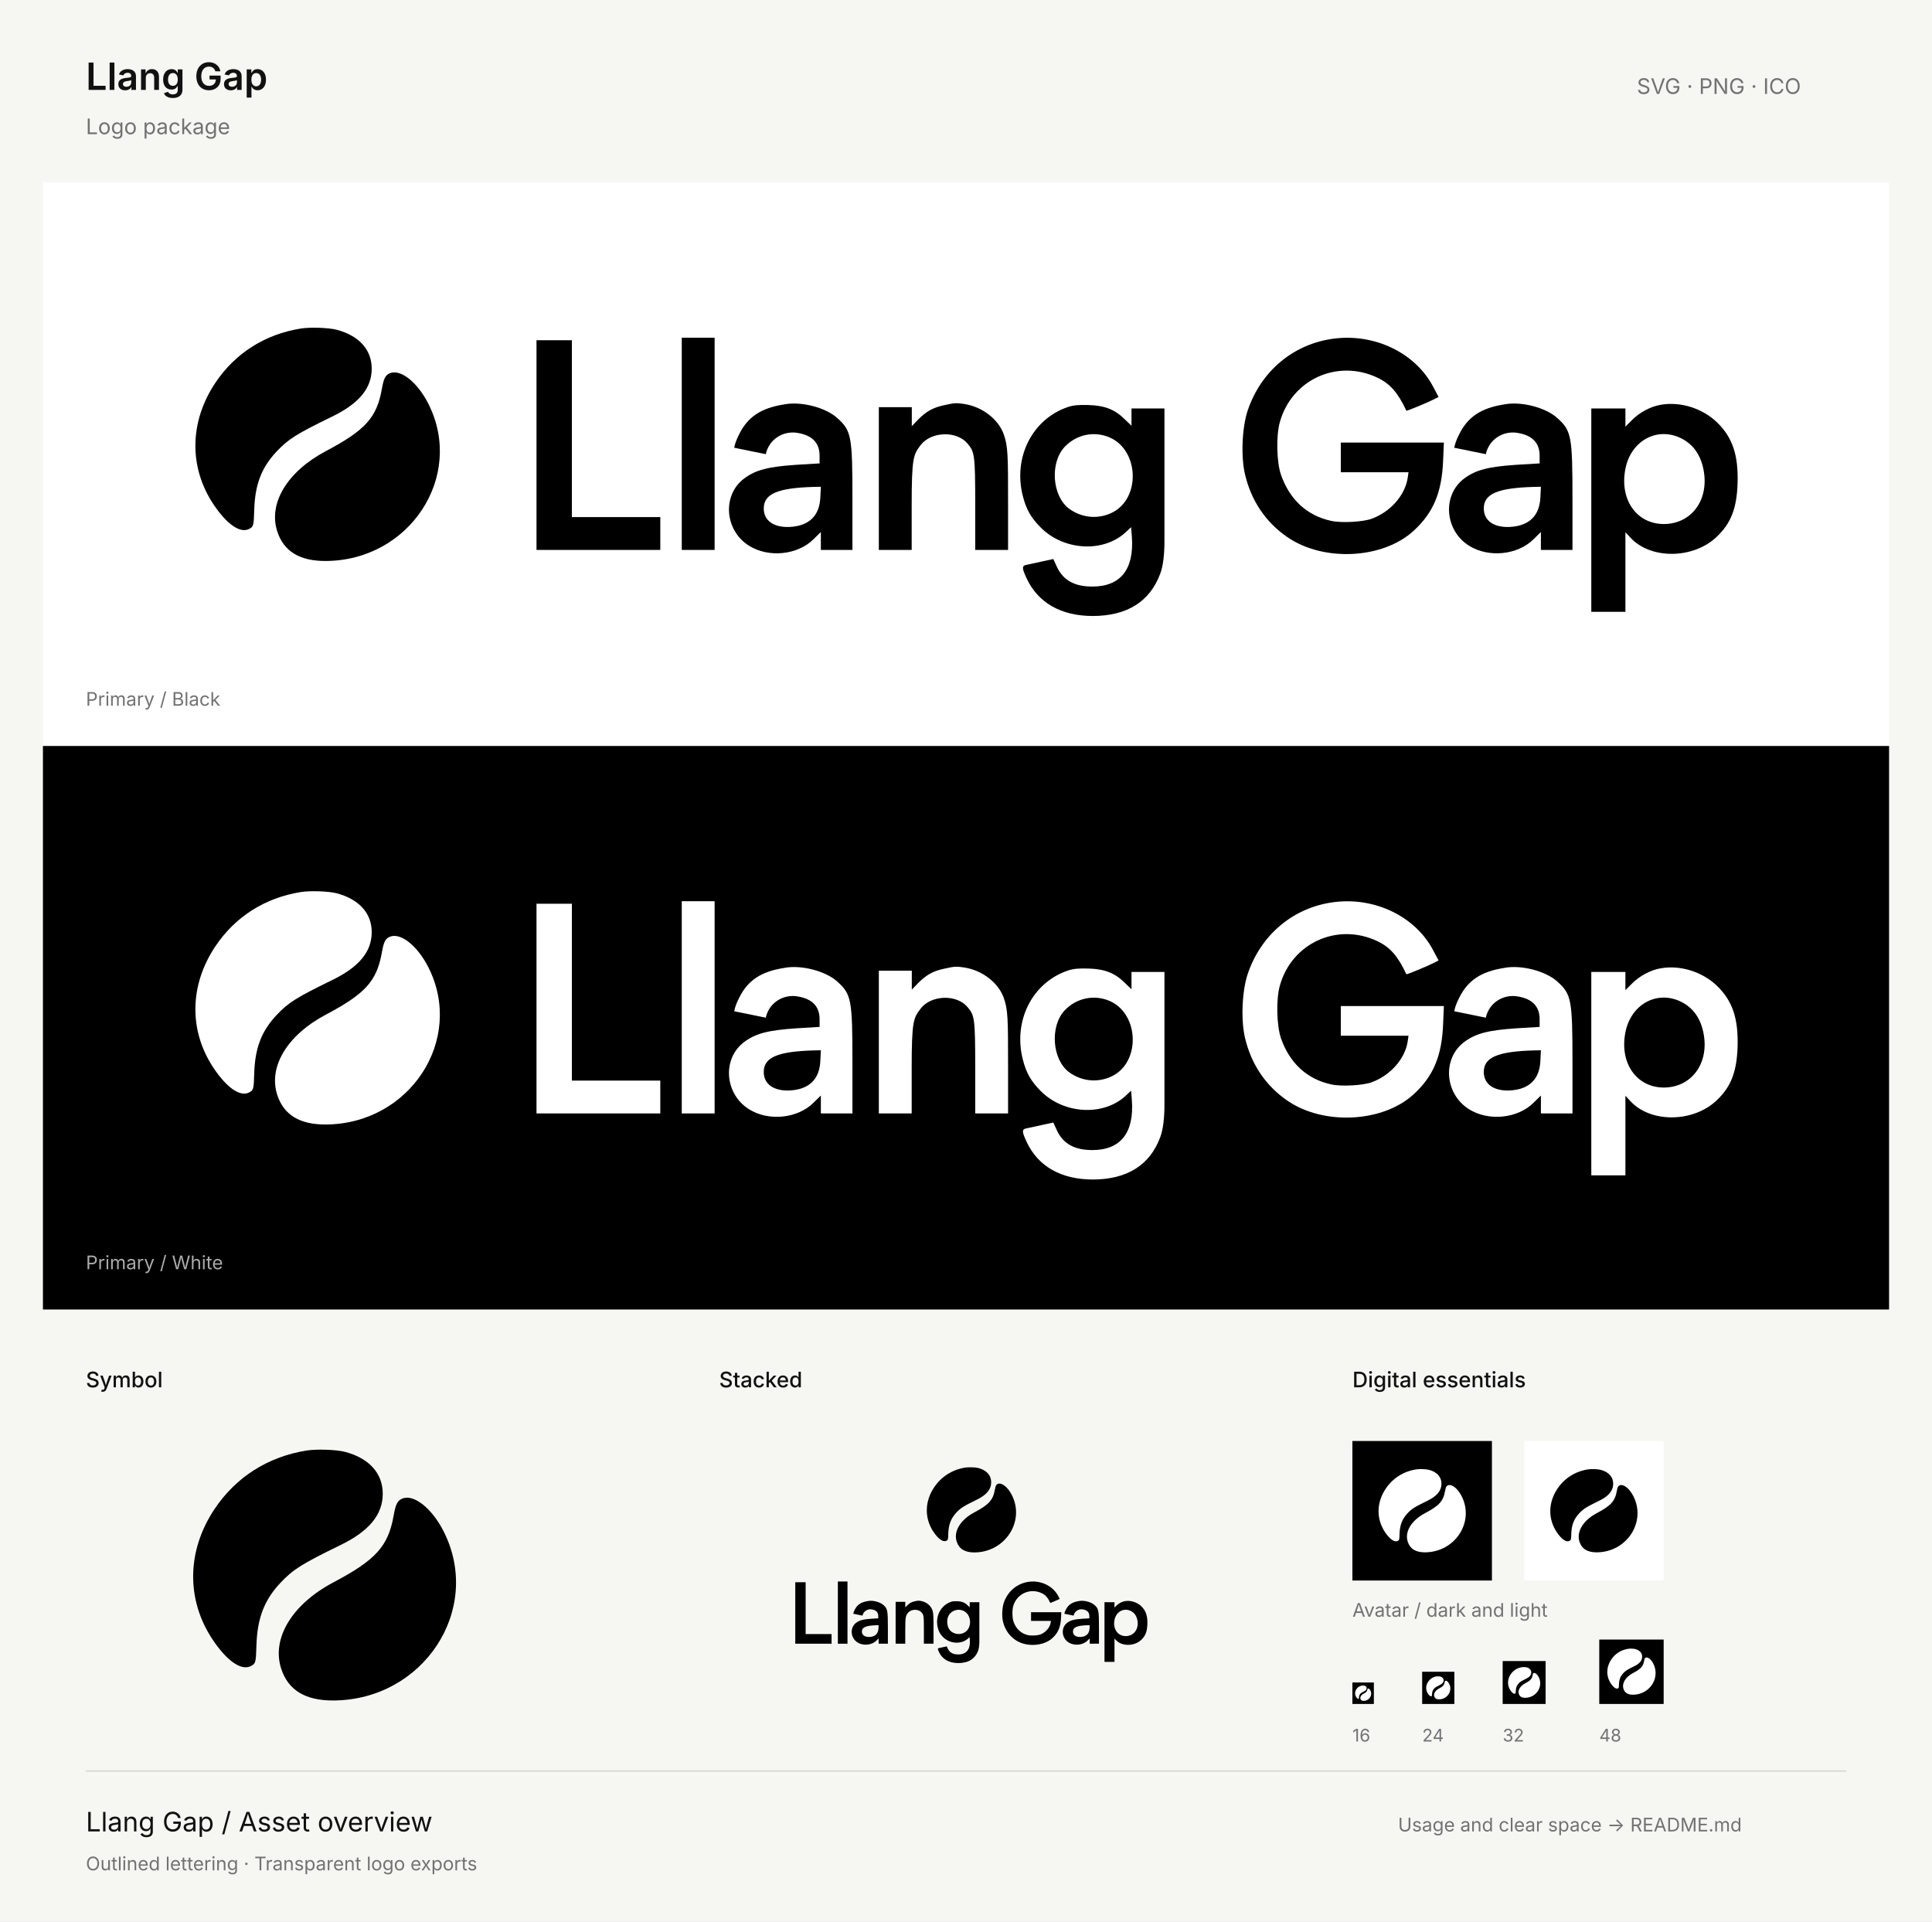
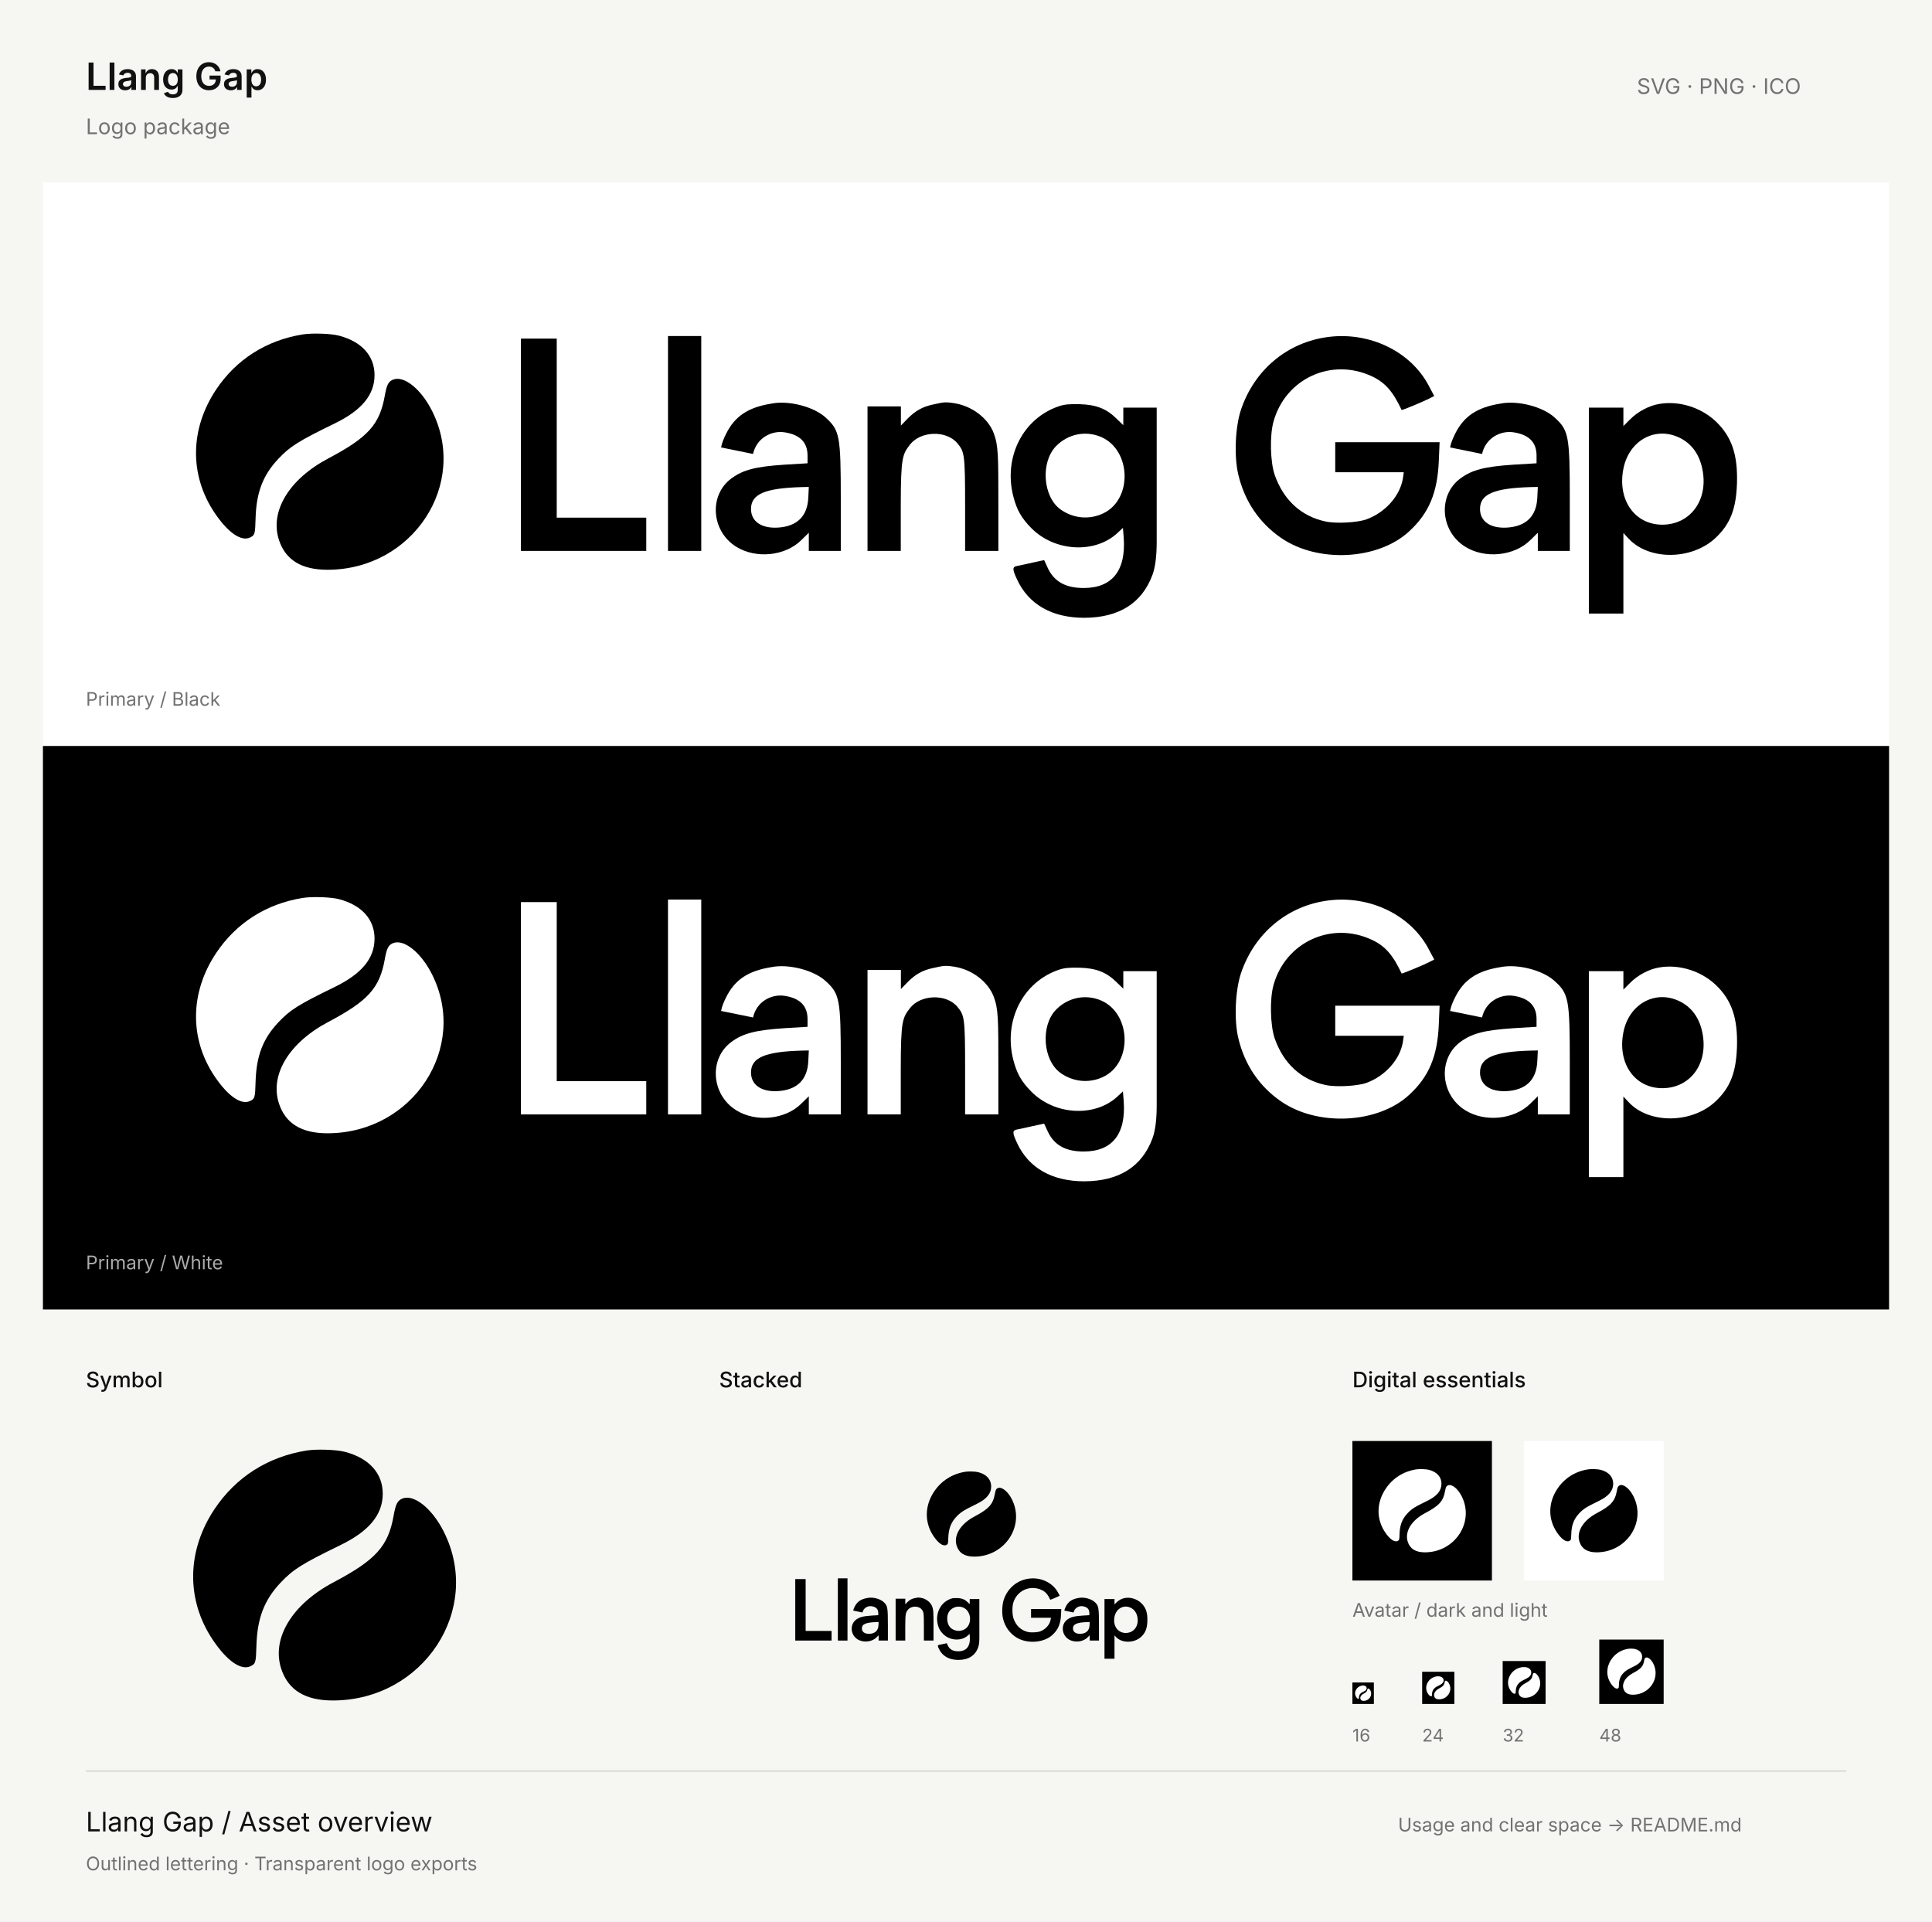
<svg xmlns="http://www.w3.org/2000/svg" width="1440" height="1432" viewBox="0 0 1440 1432" role="img" aria-label="Llang Gap logo package overview">
  <rect width="1440" height="1432" fill="#f6f6f3" />
  <g font-family="Inter, Helvetica, Arial, sans-serif">
    <text x="64" y="67" fill="#111111" font-size="28" font-weight="600">Llang Gap</text>
    <text x="64" y="100" fill="#727272" font-size="16" font-weight="400">Logo package</text>
    <text x="1220" y="70" fill="#727272" font-size="16" font-weight="400">SVG · PNG · ICO</text>
    <rect x="32" y="136" width="1376" height="420" fill="#ffffff" />
-     <svg x="108" y="173" width="1224" height="357" viewBox="0 0 1300 308" fill="#000000" fill-rule="evenodd" role="img" aria-label="Llang Gap">
-       <g transform="translate(40 40) scale(0.5)">
+     <svg x="108" y="173" width="1224" height="357" viewBox="0 0 1284 308" fill="#000000" fill-rule="evenodd" role="img" aria-label="Llang Gap">
+       <g transform="translate(40 46) scale(0.5)">
        <path d="M166.70 1.50 C109.80 10.70 62.90 40.60 31.50 87.50 C-9.60 149.00 -10.60 221.10 28.70 280.00 C49.50 311.10 70.50 325.80 84.50 319.00 C91.90 315.40 92.40 313.90 93.10 288.50 C94.30 248.50 104.60 221.50 128.70 196.00 C147.10 176.50 160.00 168.40 216.20 141.00 C259.00 120.30 279.10 96.00 279.10 65.00 C279.10 35.00 259.00 12.70 223.50 3.40 C210.90 0.10 181.50 -0.90 166.70 1.50 Z M307.50 72.40 C300.60 75.50 298.10 80.50 295.10 97.50 C287.10 142.40 269.00 162.50 206.60 195.50 C145.30 227.90 114.90 278.40 129.70 323.10 C140.00 354.30 165.10 369.60 206.00 369.50 C339.00 369.10 426.60 235.60 369.00 121.00 C351.60 86.30 324.40 64.90 307.50 72.40 Z" />
      </g>
-       <g transform="translate(310 48)">
+       <g transform="translate(294 48)">
        <path d="M631.50 0.70 C599.50 4.70 573.60 26.20 563.00 57.60 C558.50 71.10 557.50 94.10 560.90 108.30 C565.80 129.10 577.30 146.10 594.30 157.80 C622.90 177.60 670.00 175.30 694.40 152.80 C710.00 138.50 716.70 122.50 717.70 97.20 L718.30 83 H636.70 V106.50 H690.30 L689.60 111.30 C687.40 124.90 675.90 137.90 661.20 143.30 C654.10 145.90 637.10 146.80 629.10 145.00 C610.00 140.90 596.20 128.20 589.30 108.40 C585.90 98.30 585.40 77.90 588.40 67.00 C597.70 33.20 633.90 16.60 665.60 31.60 C675.70 36.40 681.80 43.30 688.60 57.80 C688.80 58.20 705.10 51.50 710.20 48.90 L714.10 46.90 L709.90 39.00 C696.00 12.30 664.00 -3.40 631.50 0.70 Z" />
        <path d="M115 0 H141 V168 H115 Z" />
        <path d="M0 2 H28 V142 H98 V168 H0 Z" />
        <path d="M195.5 52.9 C177.6 55.8 167.3 62.7 160.5 76.3 C158.4 80.5 157.2 83.5 156.5 87.1 L181.5 92.2 C184.1 80.2 195.4 73.6 206.3 75.3 C218.3 77.2 224.1 83.2 224.1 93.5 V99.5 L205.8 100.6 C183.5 102.1 173.7 104.6 164.6 111.3 C146.9 124.3 148.7 152.3 168.1 164.6 C183.6 174.4 206.7 172.1 219.3 159.5 L225.1 153.8 V168 H250.1 V127.8 C250.1 77.8 249.3 73.7 238.1 63.6 C229.1 55.4 209.5 50.0 195.5 52.9 Z M225.1 118 L219.8 118.1 C190.8 118.9 179.9 123.6 179.9 135.2 C179.9 144.8 187.8 150.4 200.5 149.8 C215.8 149 224.1 141 224.7 126.2 Z" />
        <path d="M322.4 53.5 C313.9 55.3 308.5 58.4 302.3 64.6 L297.1 70 V55 H271 V168 H297 V132.5 C297 94.1 298.5 92.5 304.1 85 C312.5 74.1 332.7 73.5 341.3 83.9 C346.7 90.5 347.3 92 347.3 131.9 V168 H373.3 V131.5 C373.3 93.4 373.3 85.6 369.7 76 C365.3 64.3 352.8 54.7 338.8 52.5 C331 51.3 330.1 51.9 322.4 53.5 Z" />
        <path transform="translate(570 0)" d="M195.5 52.9 C177.6 55.8 167.3 62.7 160.5 76.3 C158.4 80.5 157.2 83.5 156.5 87.1 L181.5 92.2 C184.1 80.2 195.4 73.6 206.3 75.3 C218.3 77.2 224.1 83.2 224.1 93.5 V99.5 L205.8 100.6 C183.5 102.1 173.7 104.6 164.6 111.3 C146.9 124.3 148.7 152.3 168.1 164.6 C183.6 174.4 206.7 172.1 219.3 159.5 L225.1 153.8 V168 H250.1 V127.8 C250.1 77.8 249.3 73.7 238.1 63.6 C229.1 55.4 209.5 50.0 195.5 52.9 Z M225.1 118 L219.8 118.1 C190.8 118.9 179.9 123.6 179.9 135.2 C179.9 144.8 187.8 150.4 200.5 149.8 C215.8 149 224.1 141 224.7 126.2 Z" />
        <path d="M890.00 53.10 C882.10 54.40 873.20 59.10 867.20 65.20 L862.00 70.40 V56 H835 V217 H862 V154 L866.00 158.30 C882.00 175.70 915.90 175.30 934.40 157.50 C945.60 146.80 950.10 135.20 950.80 115.40 C951.50 92.80 946.80 78.80 934.30 66.80 C922.70 55.80 905.50 50.40 890.00 53.10 Z M904.80 79.00 C915.40 83.70 922.00 92.90 924.10 106.00 C927.90 129.10 913.90 147.40 892.50 147.50 C870.80 147.50 857.20 128.10 862.00 103.80 C866.20 82.20 886.00 70.70 904.80 79.00 Z" />
        <path d="M420.90 54.80 C392.60 64.20 377.10 94.60 385.00 125.40 C387.70 135.90 391.30 142.30 399.00 150.10 C417.20 168.60 448.60 170.40 466.30 154.10 L470.70 150.00 L471.30 157.50 C473.20 183.30 462.40 197.00 440.00 197.00 C426.00 197.00 417.10 192.10 412.10 181.70 L409.10 175.20 L400.30 177.10 C395.50 178.20 390.00 179.40 388.30 179.70 C384.10 180.40 384.10 182.10 387.90 190.30 C396.90 209.80 415.20 220.30 440.50 220.30 C467.60 220.20 485.60 208.90 493.80 186.70 C496.10 180.50 497.10 171.50 497.10 161 V56 H471 V69.70 L465.90 64.80 C458.00 56.90 450.00 53.70 437.10 53.30 C428.80 53.10 425.30 53.40 420.90 54.80 Z M453.80 79.00 C477.20 89.30 478.30 127.40 455.60 138.50 C444.60 143.90 431.80 142.70 421.80 135.50 C408.10 125.50 406.20 98.80 418.30 86.20 C427.70 76.50 441.60 73.70 453.80 79.00 Z" />
      </g>
    </svg>
    <text x="64" y="526" fill="#727272" font-size="14" font-weight="400">Primary / Black</text>
    <rect x="32" y="556" width="1376" height="420" fill="#000000" />
-     <svg x="108" y="593" width="1224" height="357" viewBox="0 0 1300 308" fill="#ffffff" fill-rule="evenodd" role="img" aria-label="Llang Gap">
-       <g transform="translate(40 40) scale(0.5)">
+     <svg x="108" y="593" width="1224" height="357" viewBox="0 0 1284 308" fill="#ffffff" fill-rule="evenodd" role="img" aria-label="Llang Gap">
+       <g transform="translate(40 46) scale(0.5)">
        <path d="M166.70 1.50 C109.80 10.70 62.90 40.60 31.50 87.50 C-9.60 149.00 -10.60 221.10 28.70 280.00 C49.50 311.10 70.50 325.80 84.50 319.00 C91.90 315.40 92.40 313.90 93.10 288.50 C94.30 248.50 104.60 221.50 128.70 196.00 C147.10 176.50 160.00 168.40 216.20 141.00 C259.00 120.30 279.10 96.00 279.10 65.00 C279.10 35.00 259.00 12.70 223.50 3.40 C210.90 0.10 181.50 -0.90 166.70 1.50 Z M307.50 72.40 C300.60 75.50 298.10 80.50 295.10 97.50 C287.10 142.40 269.00 162.50 206.60 195.50 C145.30 227.90 114.90 278.40 129.70 323.10 C140.00 354.30 165.10 369.60 206.00 369.50 C339.00 369.10 426.60 235.60 369.00 121.00 C351.60 86.30 324.40 64.90 307.50 72.40 Z" />
      </g>
-       <g transform="translate(310 48)">
+       <g transform="translate(294 48)">
        <path d="M631.50 0.70 C599.50 4.70 573.60 26.20 563.00 57.60 C558.50 71.10 557.50 94.10 560.90 108.30 C565.80 129.10 577.30 146.10 594.30 157.80 C622.90 177.60 670.00 175.30 694.40 152.80 C710.00 138.50 716.70 122.50 717.70 97.20 L718.30 83 H636.70 V106.50 H690.30 L689.60 111.30 C687.40 124.90 675.90 137.90 661.20 143.30 C654.10 145.90 637.10 146.80 629.10 145.00 C610.00 140.90 596.20 128.20 589.30 108.40 C585.90 98.30 585.40 77.90 588.40 67.00 C597.70 33.20 633.90 16.60 665.60 31.60 C675.70 36.40 681.80 43.30 688.60 57.80 C688.80 58.20 705.10 51.50 710.20 48.90 L714.10 46.90 L709.90 39.00 C696.00 12.30 664.00 -3.40 631.50 0.70 Z" />
        <path d="M115 0 H141 V168 H115 Z" />
        <path d="M0 2 H28 V142 H98 V168 H0 Z" />
        <path d="M195.5 52.9 C177.6 55.8 167.3 62.7 160.5 76.3 C158.4 80.5 157.2 83.5 156.5 87.1 L181.5 92.2 C184.1 80.2 195.4 73.6 206.3 75.3 C218.3 77.2 224.1 83.2 224.1 93.5 V99.5 L205.8 100.6 C183.5 102.1 173.7 104.6 164.6 111.3 C146.9 124.3 148.7 152.3 168.1 164.6 C183.6 174.4 206.7 172.1 219.3 159.5 L225.1 153.8 V168 H250.1 V127.8 C250.1 77.8 249.3 73.7 238.1 63.6 C229.1 55.4 209.5 50.0 195.5 52.9 Z M225.1 118 L219.8 118.1 C190.8 118.9 179.9 123.6 179.9 135.2 C179.9 144.8 187.8 150.4 200.5 149.8 C215.8 149 224.1 141 224.7 126.2 Z" />
        <path d="M322.4 53.5 C313.9 55.3 308.5 58.4 302.3 64.6 L297.1 70 V55 H271 V168 H297 V132.5 C297 94.1 298.5 92.5 304.1 85 C312.5 74.1 332.7 73.5 341.3 83.9 C346.7 90.5 347.3 92 347.3 131.9 V168 H373.3 V131.5 C373.3 93.4 373.3 85.6 369.7 76 C365.3 64.3 352.8 54.7 338.8 52.5 C331 51.3 330.1 51.9 322.4 53.5 Z" />
        <path transform="translate(570 0)" d="M195.5 52.9 C177.6 55.8 167.3 62.7 160.5 76.3 C158.4 80.5 157.2 83.5 156.5 87.1 L181.5 92.2 C184.1 80.2 195.4 73.6 206.3 75.3 C218.3 77.2 224.1 83.2 224.1 93.5 V99.5 L205.8 100.6 C183.5 102.1 173.7 104.6 164.6 111.3 C146.9 124.3 148.7 152.3 168.1 164.6 C183.6 174.4 206.7 172.1 219.3 159.5 L225.1 153.8 V168 H250.1 V127.8 C250.1 77.8 249.3 73.7 238.1 63.6 C229.1 55.4 209.5 50.0 195.5 52.9 Z M225.1 118 L219.8 118.1 C190.8 118.9 179.9 123.6 179.9 135.2 C179.9 144.8 187.8 150.4 200.5 149.8 C215.8 149 224.1 141 224.7 126.2 Z" />
        <path d="M890.00 53.10 C882.10 54.40 873.20 59.10 867.20 65.20 L862.00 70.40 V56 H835 V217 H862 V154 L866.00 158.30 C882.00 175.70 915.90 175.30 934.40 157.50 C945.60 146.80 950.10 135.20 950.80 115.40 C951.50 92.80 946.80 78.80 934.30 66.80 C922.70 55.80 905.50 50.40 890.00 53.10 Z M904.80 79.00 C915.40 83.70 922.00 92.90 924.10 106.00 C927.90 129.10 913.90 147.40 892.50 147.50 C870.80 147.50 857.20 128.10 862.00 103.80 C866.20 82.20 886.00 70.70 904.80 79.00 Z" />
        <path d="M420.90 54.80 C392.60 64.20 377.10 94.60 385.00 125.40 C387.70 135.90 391.30 142.30 399.00 150.10 C417.20 168.60 448.60 170.40 466.30 154.10 L470.70 150.00 L471.30 157.50 C473.20 183.30 462.40 197.00 440.00 197.00 C426.00 197.00 417.10 192.10 412.10 181.70 L409.10 175.20 L400.30 177.10 C395.50 178.20 390.00 179.40 388.30 179.70 C384.10 180.40 384.10 182.10 387.90 190.30 C396.90 209.80 415.20 220.30 440.50 220.30 C467.60 220.20 485.60 208.90 493.80 186.70 C496.10 180.50 497.10 171.50 497.10 161 V56 H471 V69.70 L465.90 64.80 C458.00 56.90 450.00 53.70 437.10 53.30 C428.80 53.10 425.30 53.40 420.90 54.80 Z M453.80 79.00 C477.20 89.30 478.30 127.40 455.60 138.50 C444.60 143.90 431.80 142.70 421.80 135.50 C408.10 125.50 406.20 98.80 418.30 86.20 C427.70 76.50 441.60 73.70 453.80 79.00 Z" />
      </g>
    </svg>
    <text x="64" y="946" fill="#aaaaaa" font-size="14" font-weight="400">Primary / White</text>
    <text x="64" y="1034" fill="#111111" font-size="16" font-weight="500">Symbol</text>
    <text x="536" y="1034" fill="#111111" font-size="16" font-weight="500">Stacked</text>
    <text x="1008" y="1034" fill="#111111" font-size="16" font-weight="500">Digital essentials</text>
    <svg x="130" y="1062" width="224" height="224" viewBox="0 0 512 512" fill="#000000" fill-rule="evenodd" role="img" aria-label="Llang Gap mark">
      <g transform="translate(32 42) scale(1.157)">
        <path d="M166.70 1.50 C109.80 10.70 62.90 40.60 31.50 87.50 C-9.60 149.00 -10.60 221.10 28.70 280.00 C49.50 311.10 70.50 325.80 84.50 319.00 C91.90 315.40 92.40 313.90 93.10 288.50 C94.30 248.50 104.60 221.50 128.70 196.00 C147.10 176.50 160.00 168.40 216.20 141.00 C259.00 120.30 279.10 96.00 279.10 65.00 C279.10 35.00 259.00 12.70 223.50 3.40 C210.90 0.10 181.50 -0.90 166.70 1.50 Z M307.50 72.40 C300.60 75.50 298.10 80.50 295.10 97.50 C287.10 142.40 269.00 162.50 206.60 195.50 C145.30 227.90 114.90 278.40 129.70 323.10 C140.00 354.30 165.10 369.60 206.00 369.50 C339.00 369.10 426.60 235.60 369.00 121.00 C351.60 86.30 324.40 64.90 307.50 72.40 Z" />
      </g>
    </svg>
-     <svg x="574" y="1042" width="300" height="250" viewBox="0 0 768 456" fill="#000000" fill-rule="evenodd" role="img" aria-label="Llang Gap">
-       <g transform="translate(299 40) scale(0.44)">
+     <svg x="574" y="1042" width="300" height="250" viewBox="0 0 768 432" fill="#000000" fill-rule="evenodd" role="img" aria-label="Llang Gap">
+       <g transform="translate(299 36) scale(0.44)">
        <path d="M166.70 1.50 C109.80 10.70 62.90 40.60 31.50 87.50 C-9.60 149.00 -10.60 221.10 28.70 280.00 C49.50 311.10 70.50 325.80 84.50 319.00 C91.90 315.40 92.40 313.90 93.10 288.50 C94.30 248.50 104.60 221.50 128.70 196.00 C147.10 176.50 160.00 168.40 216.20 141.00 C259.00 120.30 279.10 96.00 279.10 65.00 C279.10 35.00 259.00 12.70 223.50 3.40 C210.90 0.10 181.50 -0.90 166.70 1.50 Z M307.50 72.40 C300.60 75.50 298.10 80.50 295.10 97.50 C287.10 142.40 269.00 162.50 206.60 195.50 C145.30 227.90 114.90 278.40 129.70 323.10 C140.00 354.30 165.10 369.60 206.00 369.50 C339.00 369.10 426.60 235.60 369.00 121.00 C351.60 86.30 324.40 64.90 307.50 72.40 Z" />
      </g>
-       <g transform="translate(48 258) scale(0.7066)">
+       <g transform="translate(48 240) scale(0.7066)">
        <path d="M631.50 0.70 C599.50 4.70 573.60 26.20 563.00 57.60 C558.50 71.10 557.50 94.10 560.90 108.30 C565.80 129.10 577.30 146.10 594.30 157.80 C622.90 177.60 670.00 175.30 694.40 152.80 C710.00 138.50 716.70 122.50 717.70 97.20 L718.30 83 H636.70 V106.50 H690.30 L689.60 111.30 C687.40 124.90 675.90 137.90 661.20 143.30 C654.10 145.90 637.10 146.80 629.10 145.00 C610.00 140.90 596.20 128.20 589.30 108.40 C585.90 98.30 585.40 77.90 588.40 67.00 C597.70 33.20 633.90 16.60 665.60 31.60 C675.70 36.40 681.80 43.30 688.60 57.80 C688.80 58.20 705.10 51.50 710.20 48.90 L714.10 46.90 L709.90 39.00 C696.00 12.30 664.00 -3.40 631.50 0.70 Z" />
        <path d="M115 0 H141 V168 H115 Z" />
        <path d="M0 2 H28 V142 H98 V168 H0 Z" />
        <path d="M195.5 52.9 C177.6 55.8 167.3 62.7 160.5 76.3 C158.4 80.5 157.2 83.5 156.5 87.1 L181.5 92.2 C184.1 80.2 195.4 73.6 206.3 75.3 C218.3 77.2 224.1 83.2 224.1 93.5 V99.5 L205.8 100.6 C183.5 102.1 173.7 104.6 164.6 111.3 C146.9 124.3 148.7 152.3 168.1 164.6 C183.6 174.4 206.7 172.1 219.3 159.5 L225.1 153.8 V168 H250.1 V127.8 C250.1 77.8 249.3 73.7 238.1 63.6 C229.1 55.4 209.5 50.0 195.5 52.9 Z M225.1 118 L219.8 118.1 C190.8 118.9 179.9 123.6 179.9 135.2 C179.9 144.8 187.8 150.4 200.5 149.8 C215.8 149 224.1 141 224.7 126.2 Z" />
        <path d="M322.4 53.5 C313.9 55.3 308.5 58.4 302.3 64.6 L297.1 70 V55 H271 V168 H297 V132.5 C297 94.1 298.5 92.5 304.1 85 C312.5 74.1 332.7 73.5 341.3 83.9 C346.7 90.5 347.3 92 347.3 131.9 V168 H373.3 V131.5 C373.3 93.4 373.3 85.6 369.7 76 C365.3 64.3 352.8 54.7 338.8 52.5 C331 51.3 330.1 51.9 322.4 53.5 Z" />
        <path transform="translate(570 0)" d="M195.5 52.9 C177.6 55.8 167.3 62.7 160.5 76.3 C158.4 80.5 157.2 83.5 156.5 87.1 L181.5 92.2 C184.1 80.2 195.4 73.6 206.3 75.3 C218.3 77.2 224.1 83.2 224.1 93.5 V99.5 L205.8 100.6 C183.5 102.1 173.7 104.6 164.6 111.3 C146.9 124.3 148.7 152.3 168.1 164.6 C183.6 174.4 206.7 172.1 219.3 159.5 L225.1 153.8 V168 H250.1 V127.8 C250.1 77.8 249.3 73.7 238.1 63.6 C229.1 55.4 209.5 50.0 195.5 52.9 Z M225.1 118 L219.8 118.1 C190.8 118.9 179.9 123.6 179.9 135.2 C179.9 144.8 187.8 150.4 200.5 149.8 C215.8 149 224.1 141 224.7 126.2 Z" />
        <path d="M890.00 53.10 C882.10 54.40 873.20 59.10 867.20 65.20 L862.00 70.40 V56 H835 V217 H862 V154 L866.00 158.30 C882.00 175.70 915.90 175.30 934.40 157.50 C945.60 146.80 950.10 135.20 950.80 115.40 C951.50 92.80 946.80 78.80 934.30 66.80 C922.70 55.80 905.50 50.40 890.00 53.10 Z M904.80 79.00 C915.40 83.70 922.00 92.90 924.10 106.00 C927.90 129.10 913.90 147.40 892.50 147.50 C870.80 147.50 857.20 128.10 862.00 103.80 C866.20 82.20 886.00 70.70 904.80 79.00 Z" />
        <path d="M420.90 54.80 C392.60 64.20 377.10 94.60 385.00 125.40 C387.70 135.90 391.30 142.30 399.00 150.10 C417.20 168.60 448.60 170.40 466.30 154.10 L470.70 150.00 L471.30 157.50 C473.20 183.30 462.40 197.00 440.00 197.00 C426.00 197.00 417.10 192.10 412.10 181.70 L409.10 175.20 L400.30 177.10 C395.50 178.20 390.00 179.40 388.30 179.70 C384.10 180.40 384.10 182.10 387.90 190.30 C396.90 209.80 415.20 220.30 440.50 220.30 C467.60 220.20 485.60 208.90 493.80 186.70 C496.10 180.50 497.10 171.50 497.10 161 V56 H471 V69.70 L465.90 64.80 C458.00 56.90 450.00 53.70 437.10 53.30 C428.80 53.10 425.30 53.40 420.90 54.80 Z M453.80 79.00 C477.20 89.30 478.30 127.40 455.60 138.50 C444.60 143.90 431.80 142.70 421.80 135.50 C408.10 125.50 406.20 98.80 418.30 86.20 C427.70 76.50 441.60 73.70 453.80 79.00 Z" />
      </g>
    </svg>
    <svg x="1008" y="1074" width="104" height="104" viewBox="0 0 512 512" fill="#ffffff" fill-rule="evenodd" role="img" aria-label="Llang Gap avatar">
      <path fill="#000000" d="M0 0H512V512H0Z" />
      <g transform="translate(96 103) scale(0.827)">
        <path d="M166.70 1.50 C109.80 10.70 62.90 40.60 31.50 87.50 C-9.60 149.00 -10.60 221.10 28.70 280.00 C49.50 311.10 70.50 325.80 84.50 319.00 C91.90 315.40 92.40 313.90 93.10 288.50 C94.30 248.50 104.60 221.50 128.70 196.00 C147.10 176.50 160.00 168.40 216.20 141.00 C259.00 120.30 279.10 96.00 279.10 65.00 C279.10 35.00 259.00 12.70 223.50 3.40 C210.90 0.10 181.50 -0.90 166.70 1.50 Z M307.50 72.40 C300.60 75.50 298.10 80.50 295.10 97.50 C287.10 142.40 269.00 162.50 206.60 195.50 C145.30 227.90 114.90 278.40 129.70 323.10 C140.00 354.30 165.10 369.60 206.00 369.50 C339.00 369.10 426.60 235.60 369.00 121.00 C351.60 86.30 324.40 64.90 307.50 72.40 Z" />
      </g>
    </svg>
    <svg x="1136" y="1074" width="104" height="104" viewBox="0 0 512 512" fill="#000000" fill-rule="evenodd" role="img" aria-label="Llang Gap avatar">
      <path fill="#ffffff" d="M0 0H512V512H0Z" />
      <g transform="translate(96 103) scale(0.827)">
        <path d="M166.70 1.50 C109.80 10.70 62.90 40.60 31.50 87.50 C-9.60 149.00 -10.60 221.10 28.70 280.00 C49.50 311.10 70.50 325.80 84.50 319.00 C91.90 315.40 92.40 313.90 93.10 288.50 C94.30 248.50 104.60 221.50 128.70 196.00 C147.10 176.50 160.00 168.40 216.20 141.00 C259.00 120.30 279.10 96.00 279.10 65.00 C279.10 35.00 259.00 12.70 223.50 3.40 C210.90 0.10 181.50 -0.90 166.70 1.50 Z M307.50 72.40 C300.60 75.50 298.10 80.50 295.10 97.50 C287.10 142.40 269.00 162.50 206.60 195.50 C145.30 227.90 114.90 278.40 129.70 323.10 C140.00 354.30 165.10 369.60 206.00 369.50 C339.00 369.10 426.60 235.60 369.00 121.00 C351.60 86.30 324.40 64.90 307.50 72.40 Z" />
      </g>
    </svg>
    <text x="1008" y="1205" fill="#727272" font-size="14" font-weight="400">Avatar / dark and light</text>
    <svg x="1008" y="1254" width="16" height="16" viewBox="0 0 512 512" fill="#ffffff" fill-rule="evenodd" role="img" aria-label="Llang Gap">
      <path fill="#000000" d="M0 0H512V512H0Z" />
      <g transform="translate(64 72) scale(0.992)">
        <path d="M166.70 1.50 C109.80 10.70 62.90 40.60 31.50 87.50 C-9.60 149.00 -10.60 221.10 28.70 280.00 C49.50 311.10 70.50 325.80 84.50 319.00 C91.90 315.40 92.40 313.90 93.10 288.50 C94.30 248.50 104.60 221.50 128.70 196.00 C147.10 176.50 160.00 168.40 216.20 141.00 C259.00 120.30 279.10 96.00 279.10 65.00 C279.10 35.00 259.00 12.70 223.50 3.40 C210.90 0.10 181.50 -0.90 166.70 1.50 Z M307.50 72.40 C300.60 75.50 298.10 80.50 295.10 97.50 C287.10 142.40 269.00 162.50 206.60 195.50 C145.30 227.90 114.90 278.40 129.70 323.10 C140.00 354.30 165.10 369.60 206.00 369.50 C339.00 369.10 426.60 235.60 369.00 121.00 C351.60 86.30 324.40 64.90 307.50 72.40 Z" />
      </g>
    </svg>
    <text x="1008" y="1298" fill="#727272" font-size="13" font-weight="400">16</text>
    <svg x="1060" y="1246" width="24" height="24" viewBox="0 0 512 512" fill="#ffffff" fill-rule="evenodd" role="img" aria-label="Llang Gap">
      <path fill="#000000" d="M0 0H512V512H0Z" />
      <g transform="translate(64 72) scale(0.992)">
        <path d="M166.70 1.50 C109.80 10.70 62.90 40.60 31.50 87.50 C-9.60 149.00 -10.60 221.10 28.70 280.00 C49.50 311.10 70.50 325.80 84.50 319.00 C91.90 315.40 92.40 313.90 93.10 288.50 C94.30 248.50 104.60 221.50 128.70 196.00 C147.10 176.50 160.00 168.40 216.20 141.00 C259.00 120.30 279.10 96.00 279.10 65.00 C279.10 35.00 259.00 12.70 223.50 3.40 C210.90 0.10 181.50 -0.90 166.70 1.50 Z M307.50 72.40 C300.60 75.50 298.10 80.50 295.10 97.50 C287.10 142.40 269.00 162.50 206.60 195.50 C145.30 227.90 114.90 278.40 129.70 323.10 C140.00 354.30 165.10 369.60 206.00 369.50 C339.00 369.10 426.60 235.60 369.00 121.00 C351.60 86.30 324.40 64.90 307.50 72.40 Z" />
      </g>
    </svg>
    <text x="1060" y="1298" fill="#727272" font-size="13" font-weight="400">24</text>
    <svg x="1120" y="1238" width="32" height="32" viewBox="0 0 512 512" fill="#ffffff" fill-rule="evenodd" role="img" aria-label="Llang Gap">
      <path fill="#000000" d="M0 0H512V512H0Z" />
      <g transform="translate(64 72) scale(0.992)">
        <path d="M166.70 1.50 C109.80 10.70 62.90 40.60 31.50 87.50 C-9.60 149.00 -10.60 221.10 28.70 280.00 C49.50 311.10 70.50 325.80 84.50 319.00 C91.90 315.40 92.40 313.90 93.10 288.50 C94.30 248.50 104.60 221.50 128.70 196.00 C147.10 176.50 160.00 168.40 216.20 141.00 C259.00 120.30 279.10 96.00 279.10 65.00 C279.10 35.00 259.00 12.70 223.50 3.40 C210.90 0.10 181.50 -0.90 166.70 1.50 Z M307.50 72.40 C300.60 75.50 298.10 80.50 295.10 97.50 C287.10 142.40 269.00 162.50 206.60 195.50 C145.30 227.90 114.90 278.40 129.70 323.10 C140.00 354.30 165.10 369.60 206.00 369.50 C339.00 369.10 426.60 235.60 369.00 121.00 C351.60 86.30 324.40 64.90 307.50 72.40 Z" />
      </g>
    </svg>
    <text x="1120" y="1298" fill="#727272" font-size="13" font-weight="400">32</text>
    <svg x="1192" y="1222" width="48" height="48" viewBox="0 0 512 512" fill="#ffffff" fill-rule="evenodd" role="img" aria-label="Llang Gap">
      <path fill="#000000" d="M0 0H512V512H0Z" />
      <g transform="translate(64 72) scale(0.992)">
        <path d="M166.70 1.50 C109.80 10.70 62.90 40.60 31.50 87.50 C-9.60 149.00 -10.60 221.10 28.70 280.00 C49.50 311.10 70.50 325.80 84.50 319.00 C91.90 315.40 92.40 313.90 93.10 288.50 C94.30 248.50 104.60 221.50 128.70 196.00 C147.10 176.50 160.00 168.40 216.20 141.00 C259.00 120.30 279.10 96.00 279.10 65.00 C279.10 35.00 259.00 12.70 223.50 3.40 C210.90 0.10 181.50 -0.90 166.70 1.50 Z M307.50 72.40 C300.60 75.50 298.10 80.50 295.10 97.50 C287.10 142.40 269.00 162.50 206.60 195.50 C145.30 227.90 114.90 278.40 129.70 323.10 C140.00 354.30 165.10 369.60 206.00 369.50 C339.00 369.10 426.60 235.60 369.00 121.00 C351.60 86.30 324.40 64.90 307.50 72.40 Z" />
      </g>
    </svg>
    <text x="1192" y="1298" fill="#727272" font-size="13" font-weight="400">48</text>
    <path d="M64 1320H1376" stroke="#d5d5d1" />
    <text x="64" y="1365" fill="#111111" font-size="20" font-weight="400">Llang Gap / Asset overview</text>
    <text x="64" y="1394" fill="#727272" font-size="14" font-weight="400">Outlined lettering · Transparent logo exports</text>
    <text x="1042" y="1365" fill="#727272" font-size="14" font-weight="400">Usage and clear space → README.md</text>
  </g>
</svg>
